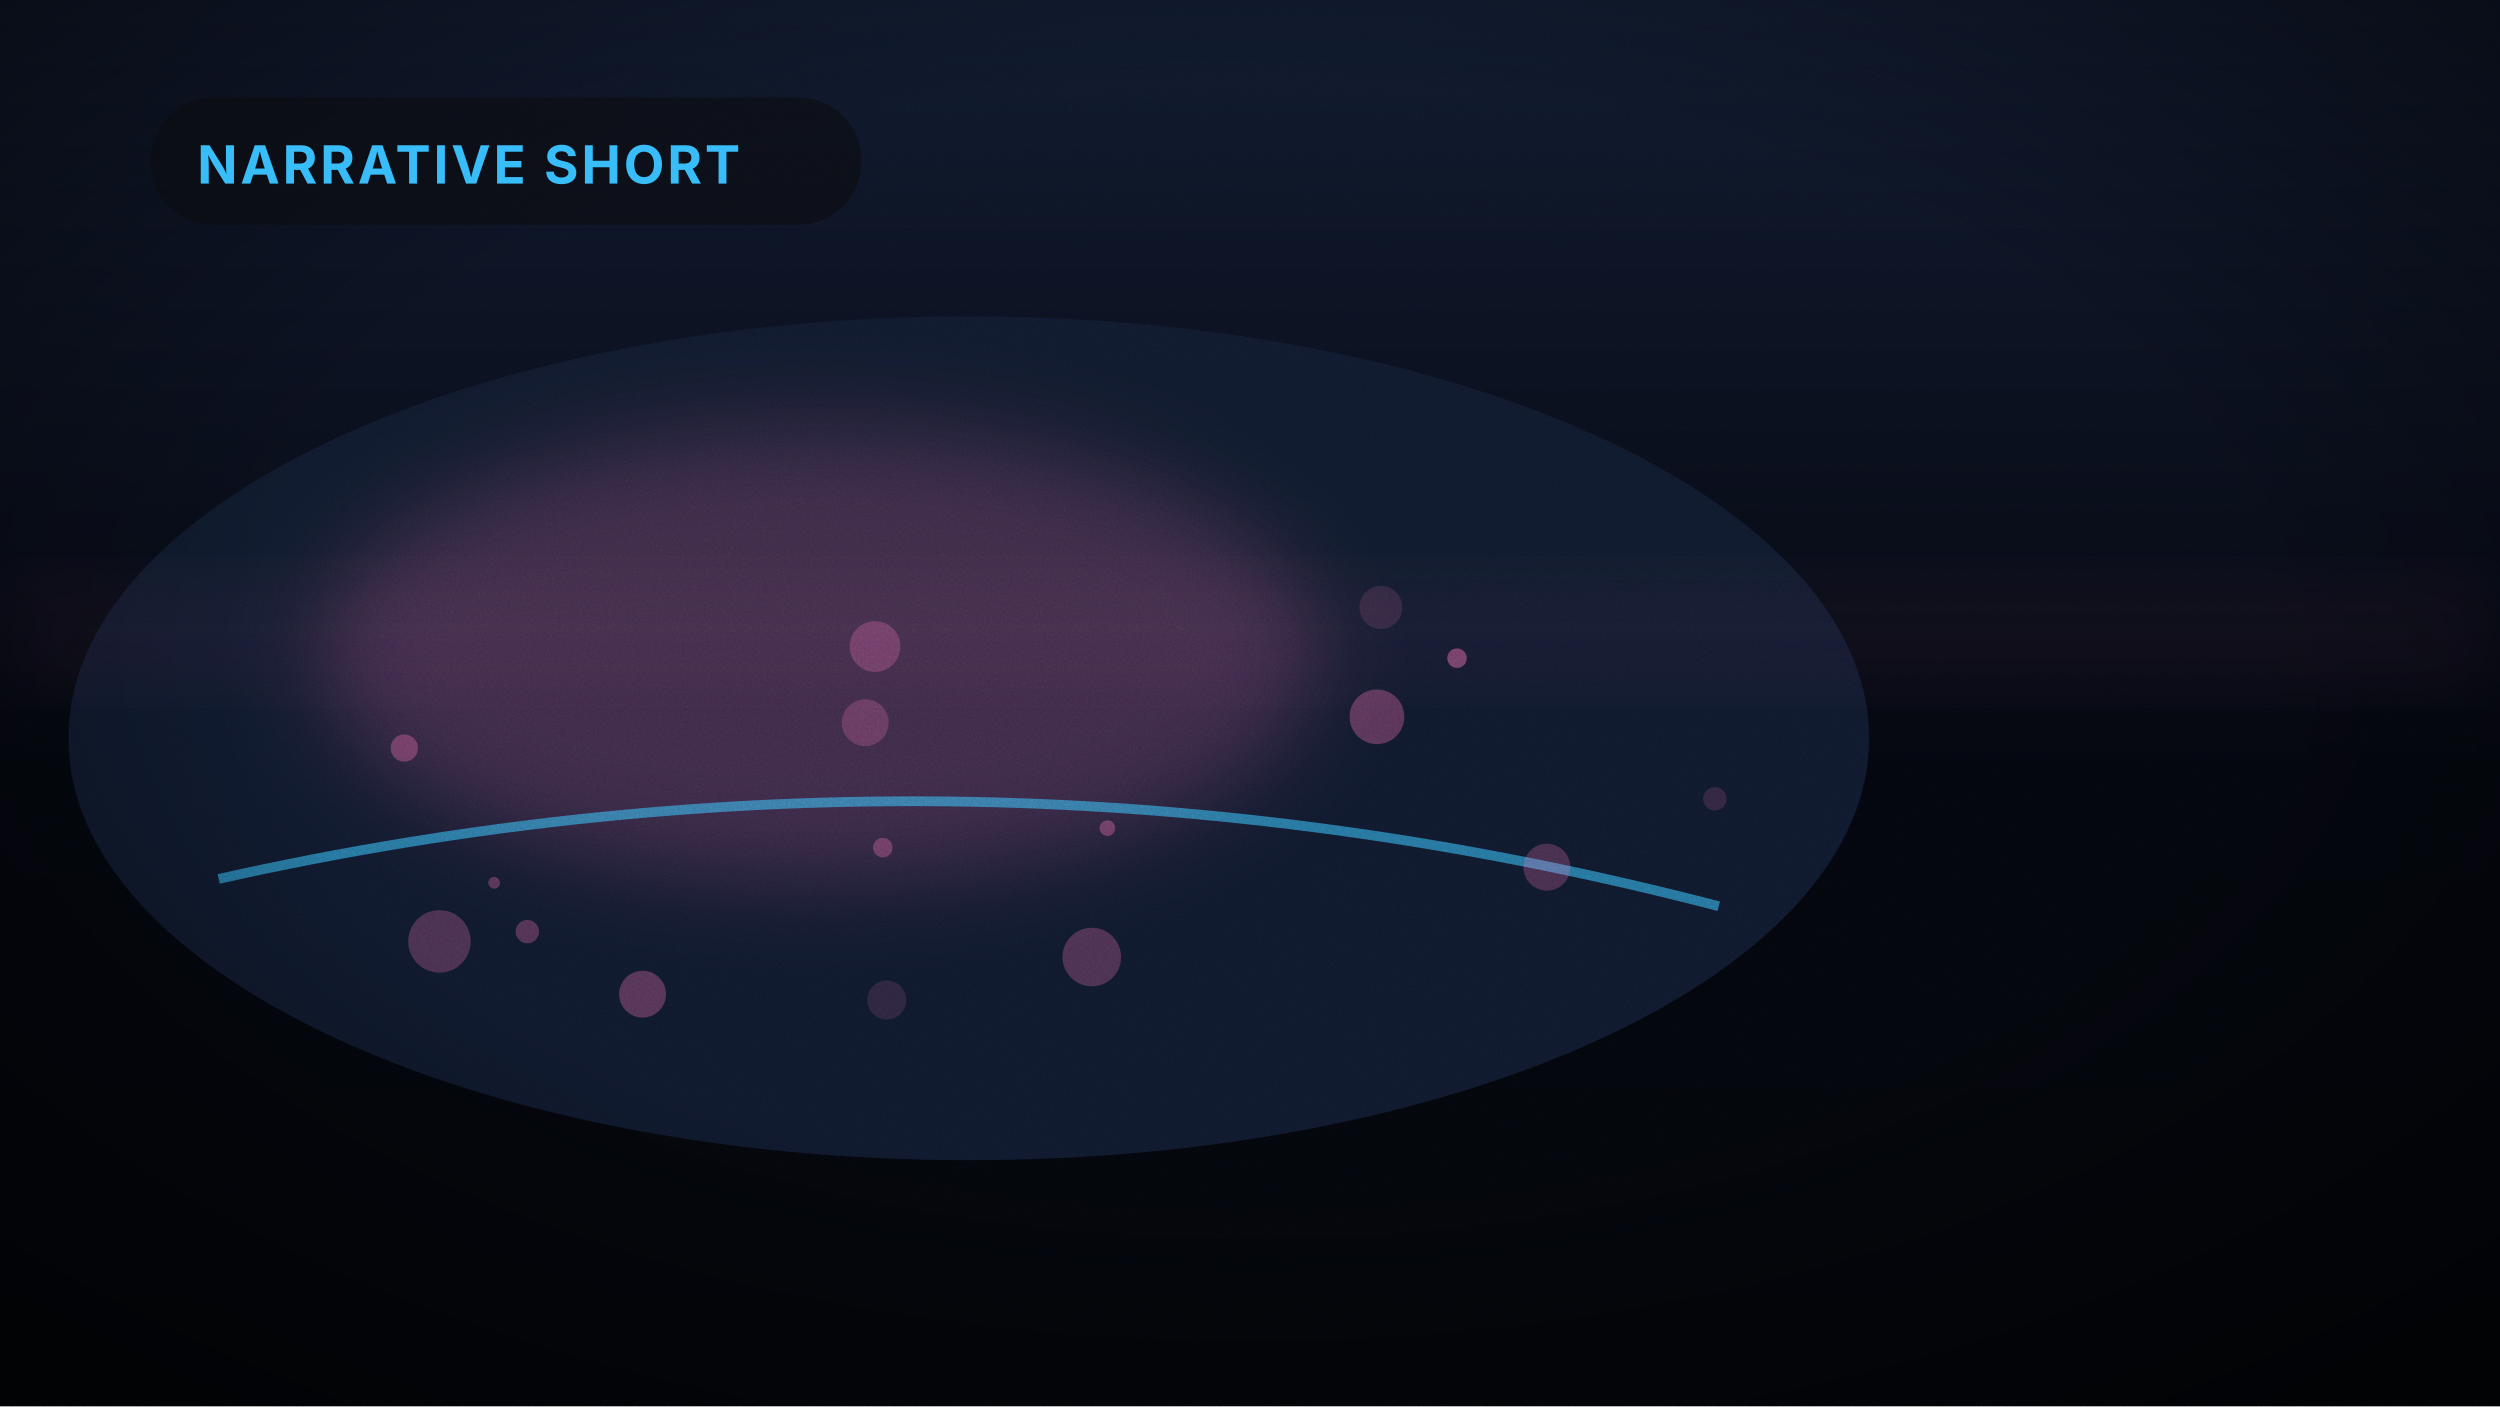
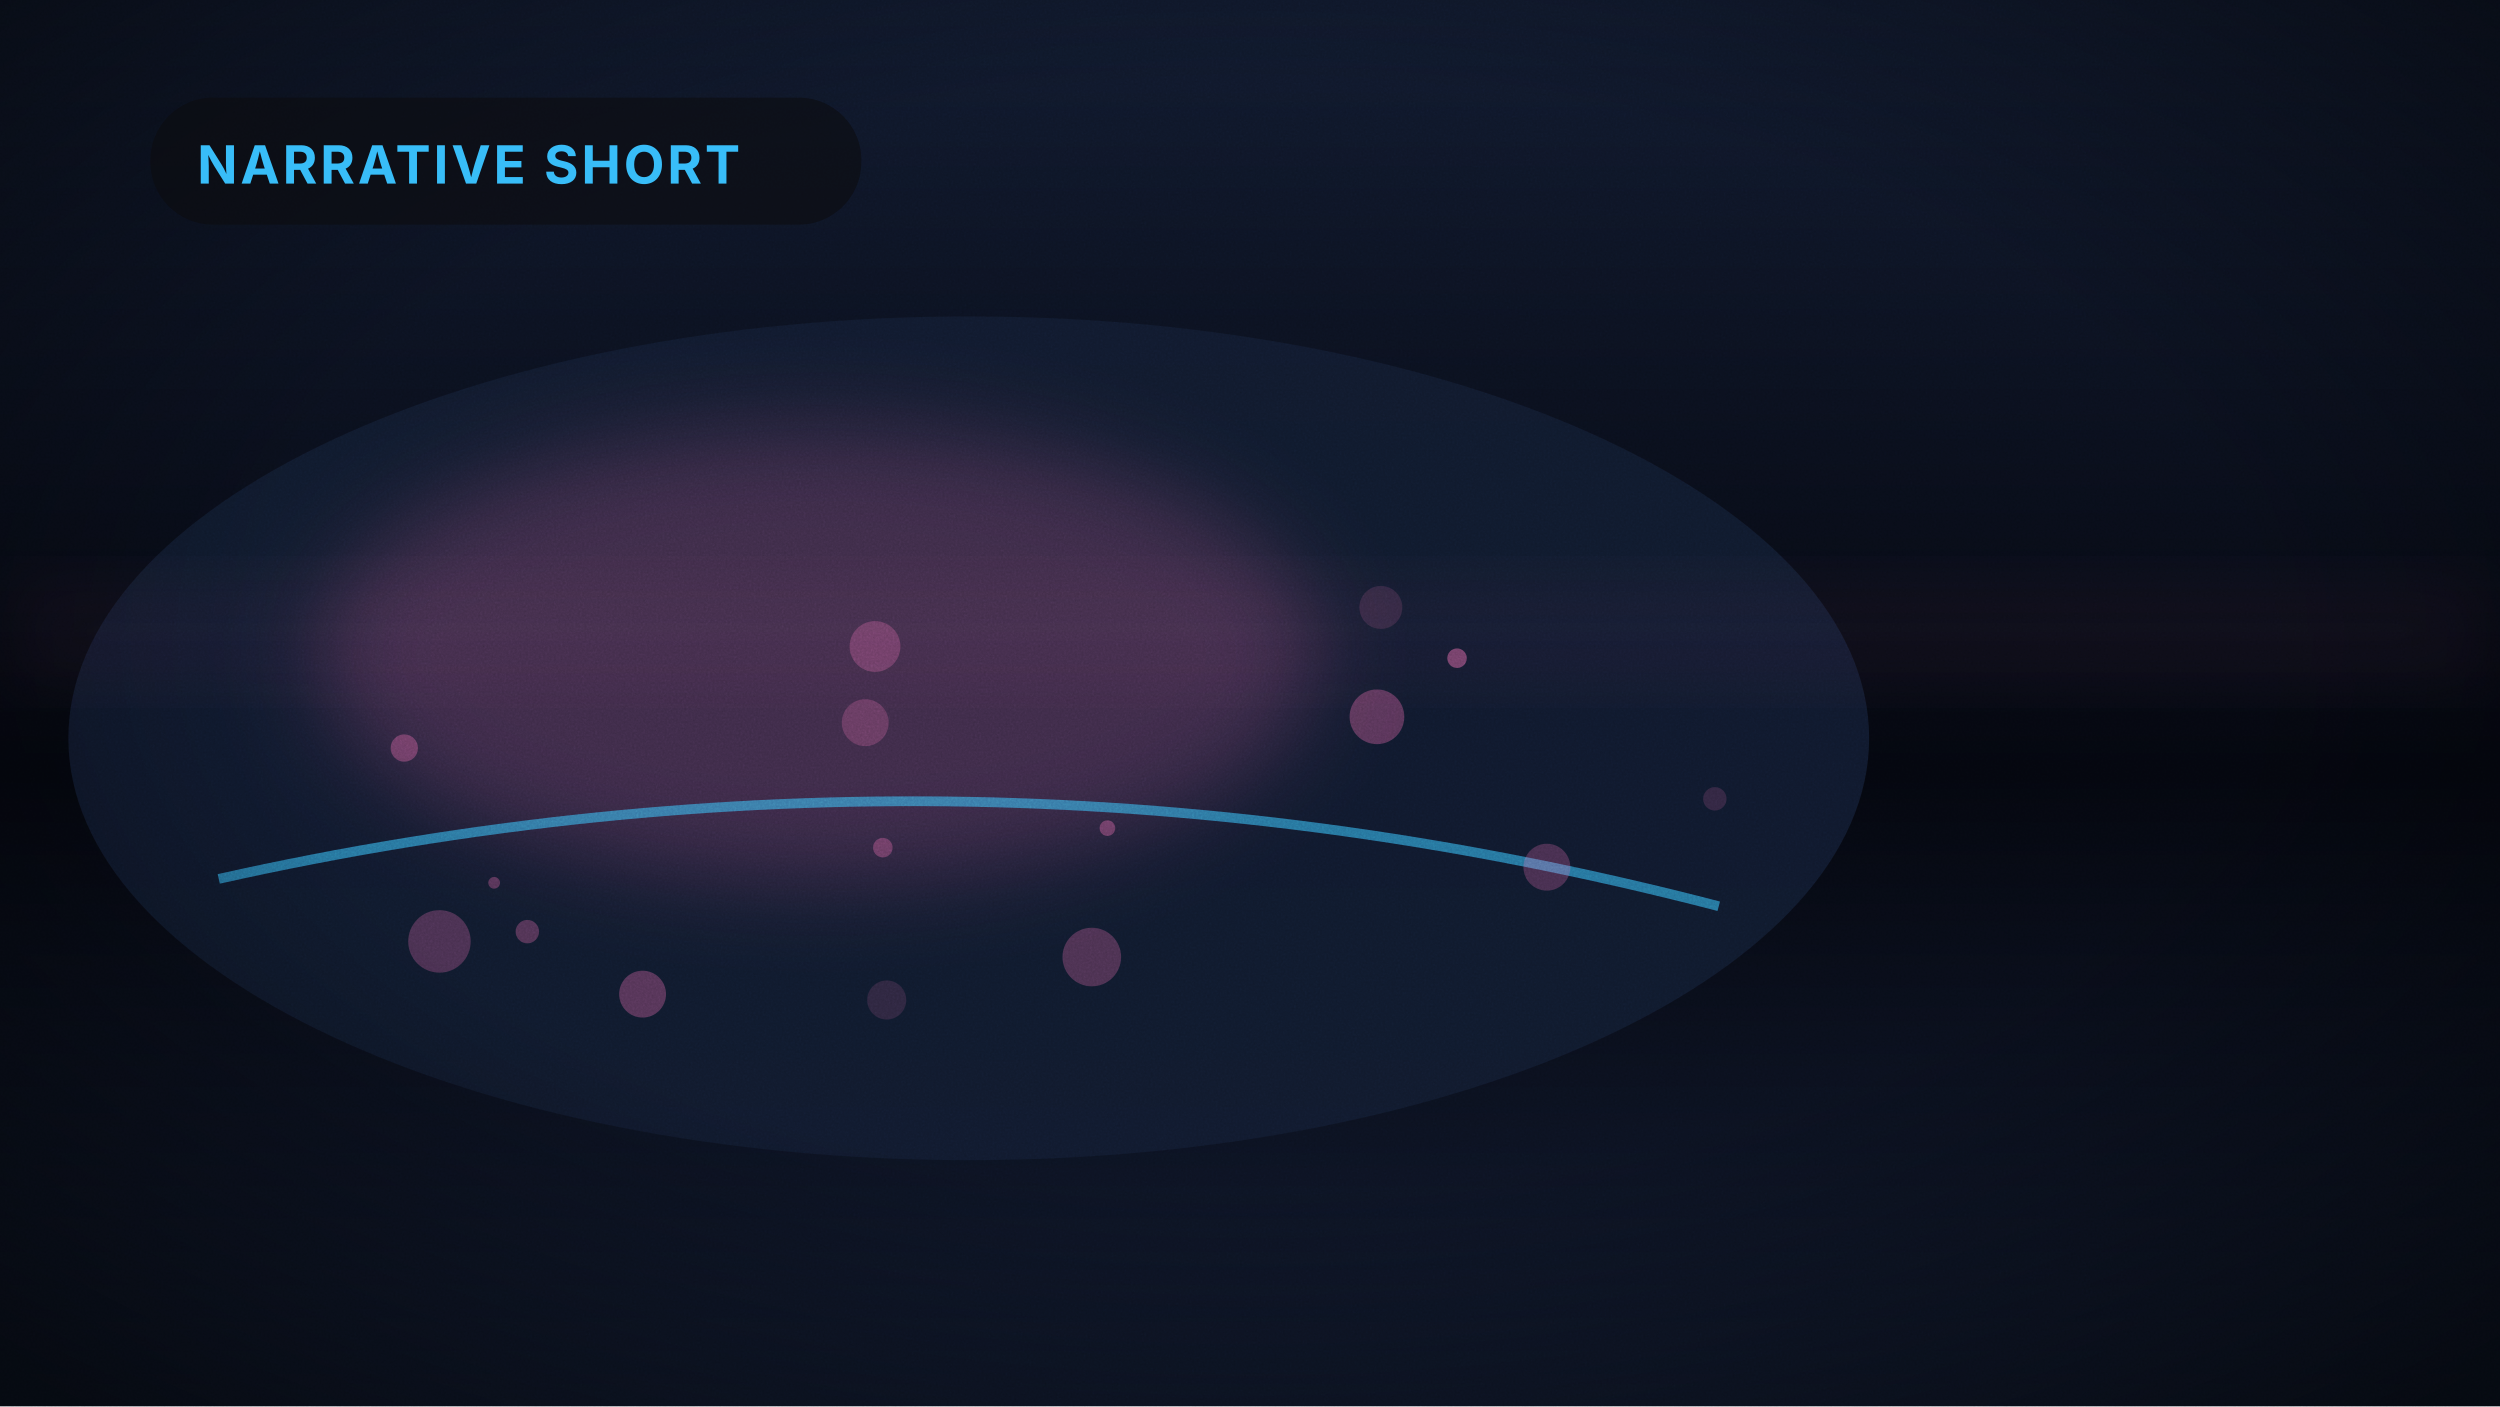
<svg xmlns="http://www.w3.org/2000/svg" width="1280" height="720" viewBox="0 0 1280 720">
  <defs>
    <filter id="soft" x="-40%" y="-40%" width="180%" height="180%">
      <feGaussianBlur stdDeviation="23" />
    </filter>
    <filter id="grain">
      <feTurbulence type="fractalNoise" baseFrequency="0.9" numOctaves="3" seed="369" />
      <feColorMatrix type="saturate" values="0" />
    </filter>
    <linearGradient id="sky" x1="0" y1="0" x2="0" y2="1">
      <stop offset="0%" stop-color="#111a2e" />
      <stop offset="55%" stop-color="#05070f" />
-       <stop offset="100%" stop-color="#05070c" />
+       <stop offset="100%" stop-color="#111a2e" />
    </linearGradient>
    <linearGradient id="floor" x1="0" y1="0" x2="0" y2="1">
      <stop offset="0%" stop-color="#38bdf8" stop-opacity="0.35" />
-       <stop offset="100%" stop-color="#05070c" stop-opacity="0.9" />
+       <stop offset="100%" stop-color="#111a2e" stop-opacity="0.9" />
    </linearGradient>
    <radialGradient id="vig" cx="50%" cy="45%" r="72%">
      <stop offset="55%" stop-color="#000" stop-opacity="0" />
      <stop offset="100%" stop-color="#000" stop-opacity="0.62" />
    </radialGradient>
  </defs>
  <rect width="1280" height="720" fill="url(#sky)" />
  <ellipse cx="496" cy="378" rx="461" ry="216" fill="#111a2e" opacity="0.95" />
  <ellipse cx="419" cy="335" rx="256" ry="115" fill="#f472b6" opacity="0.2" filter="url(#soft)" />
  <path d="M 112 450 q 384 -86 768 14" stroke="#38bdf8" stroke-width="5" fill="none" opacity="0.55" />
  <circle cx="567" cy="424" r="4" fill="#f472b6" opacity="0.33" />
  <circle cx="448" cy="331" r="13" fill="#f472b6" opacity="0.25" />
  <circle cx="705" cy="367" r="14" fill="#f472b6" opacity="0.31" />
  <circle cx="878" cy="409" r="6" fill="#f472b6" opacity="0.15" />
  <circle cx="443" cy="370" r="12" fill="#f472b6" opacity="0.22" />
  <circle cx="225" cy="482" r="16" fill="#f472b6" opacity="0.25" />
  <circle cx="270" cy="477" r="6" fill="#f472b6" opacity="0.28" />
  <circle cx="792" cy="444" r="12" fill="#f472b6" opacity="0.24" />
  <circle cx="207" cy="383" r="7" fill="#f472b6" opacity="0.32" />
  <circle cx="454" cy="512" r="10" fill="#f472b6" opacity="0.13" />
  <circle cx="253" cy="452" r="3" fill="#f472b6" opacity="0.29" />
  <circle cx="746" cy="337" r="5" fill="#f472b6" opacity="0.42" />
  <circle cx="452" cy="434" r="5" fill="#f472b6" opacity="0.30" />
  <circle cx="707" cy="311" r="11" fill="#f472b6" opacity="0.13" />
  <circle cx="329" cy="509" r="12" fill="#f472b6" opacity="0.30" />
  <circle cx="559" cy="490" r="15" fill="#f472b6" opacity="0.26" />
  <rect width="1280" height="720" fill="url(#vig)" />
  <rect x="0" y="302" width="1280" height="43" fill="#f472b6" opacity="0.05" filter="url(#soft)" />
  <rect width="1280" height="720" filter="url(#grain)" opacity="0.30" style="mix-blend-mode:overlay" />
  <g>
    <rect x="77" y="50" width="364" height="65" rx="32" fill="#0b0b0f" opacity="0.6" />
    <text x="101" y="94" font-family="Inter, system-ui, sans-serif" font-size="27" font-weight="700" letter-spacing="1.5" fill="#38bdf8">NARRATIVE SHORT</text>
  </g>
</svg>
